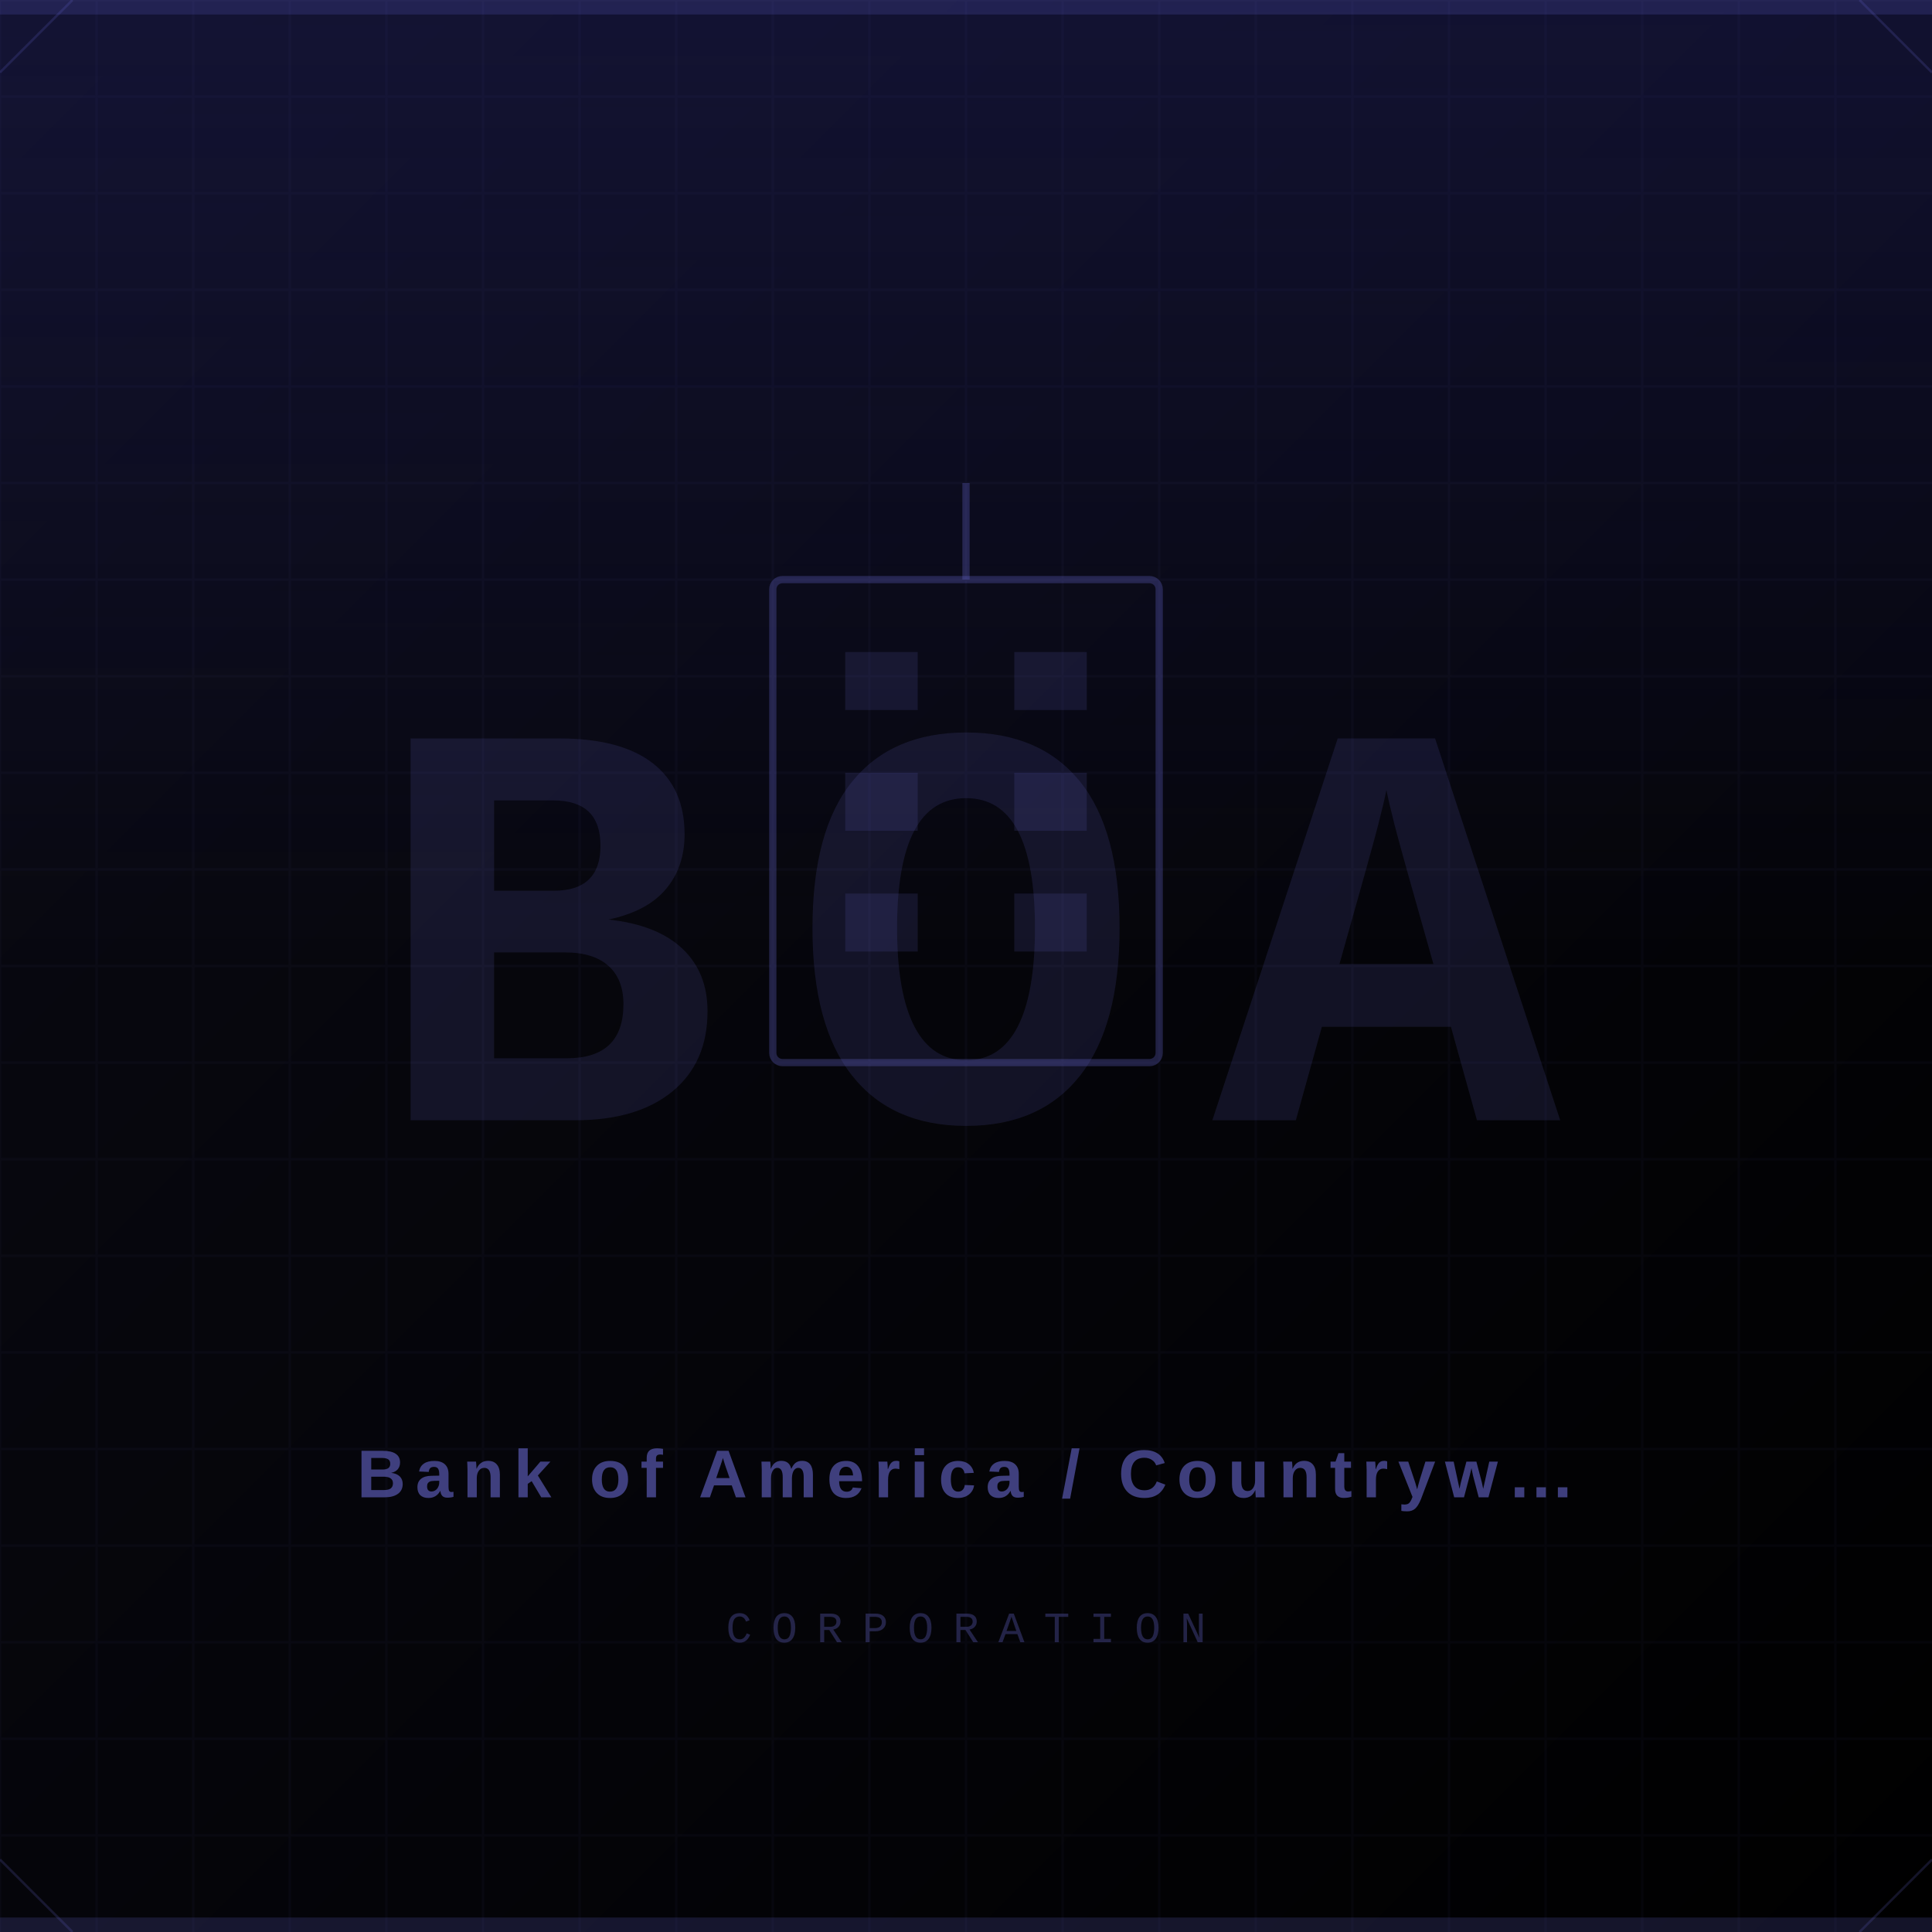
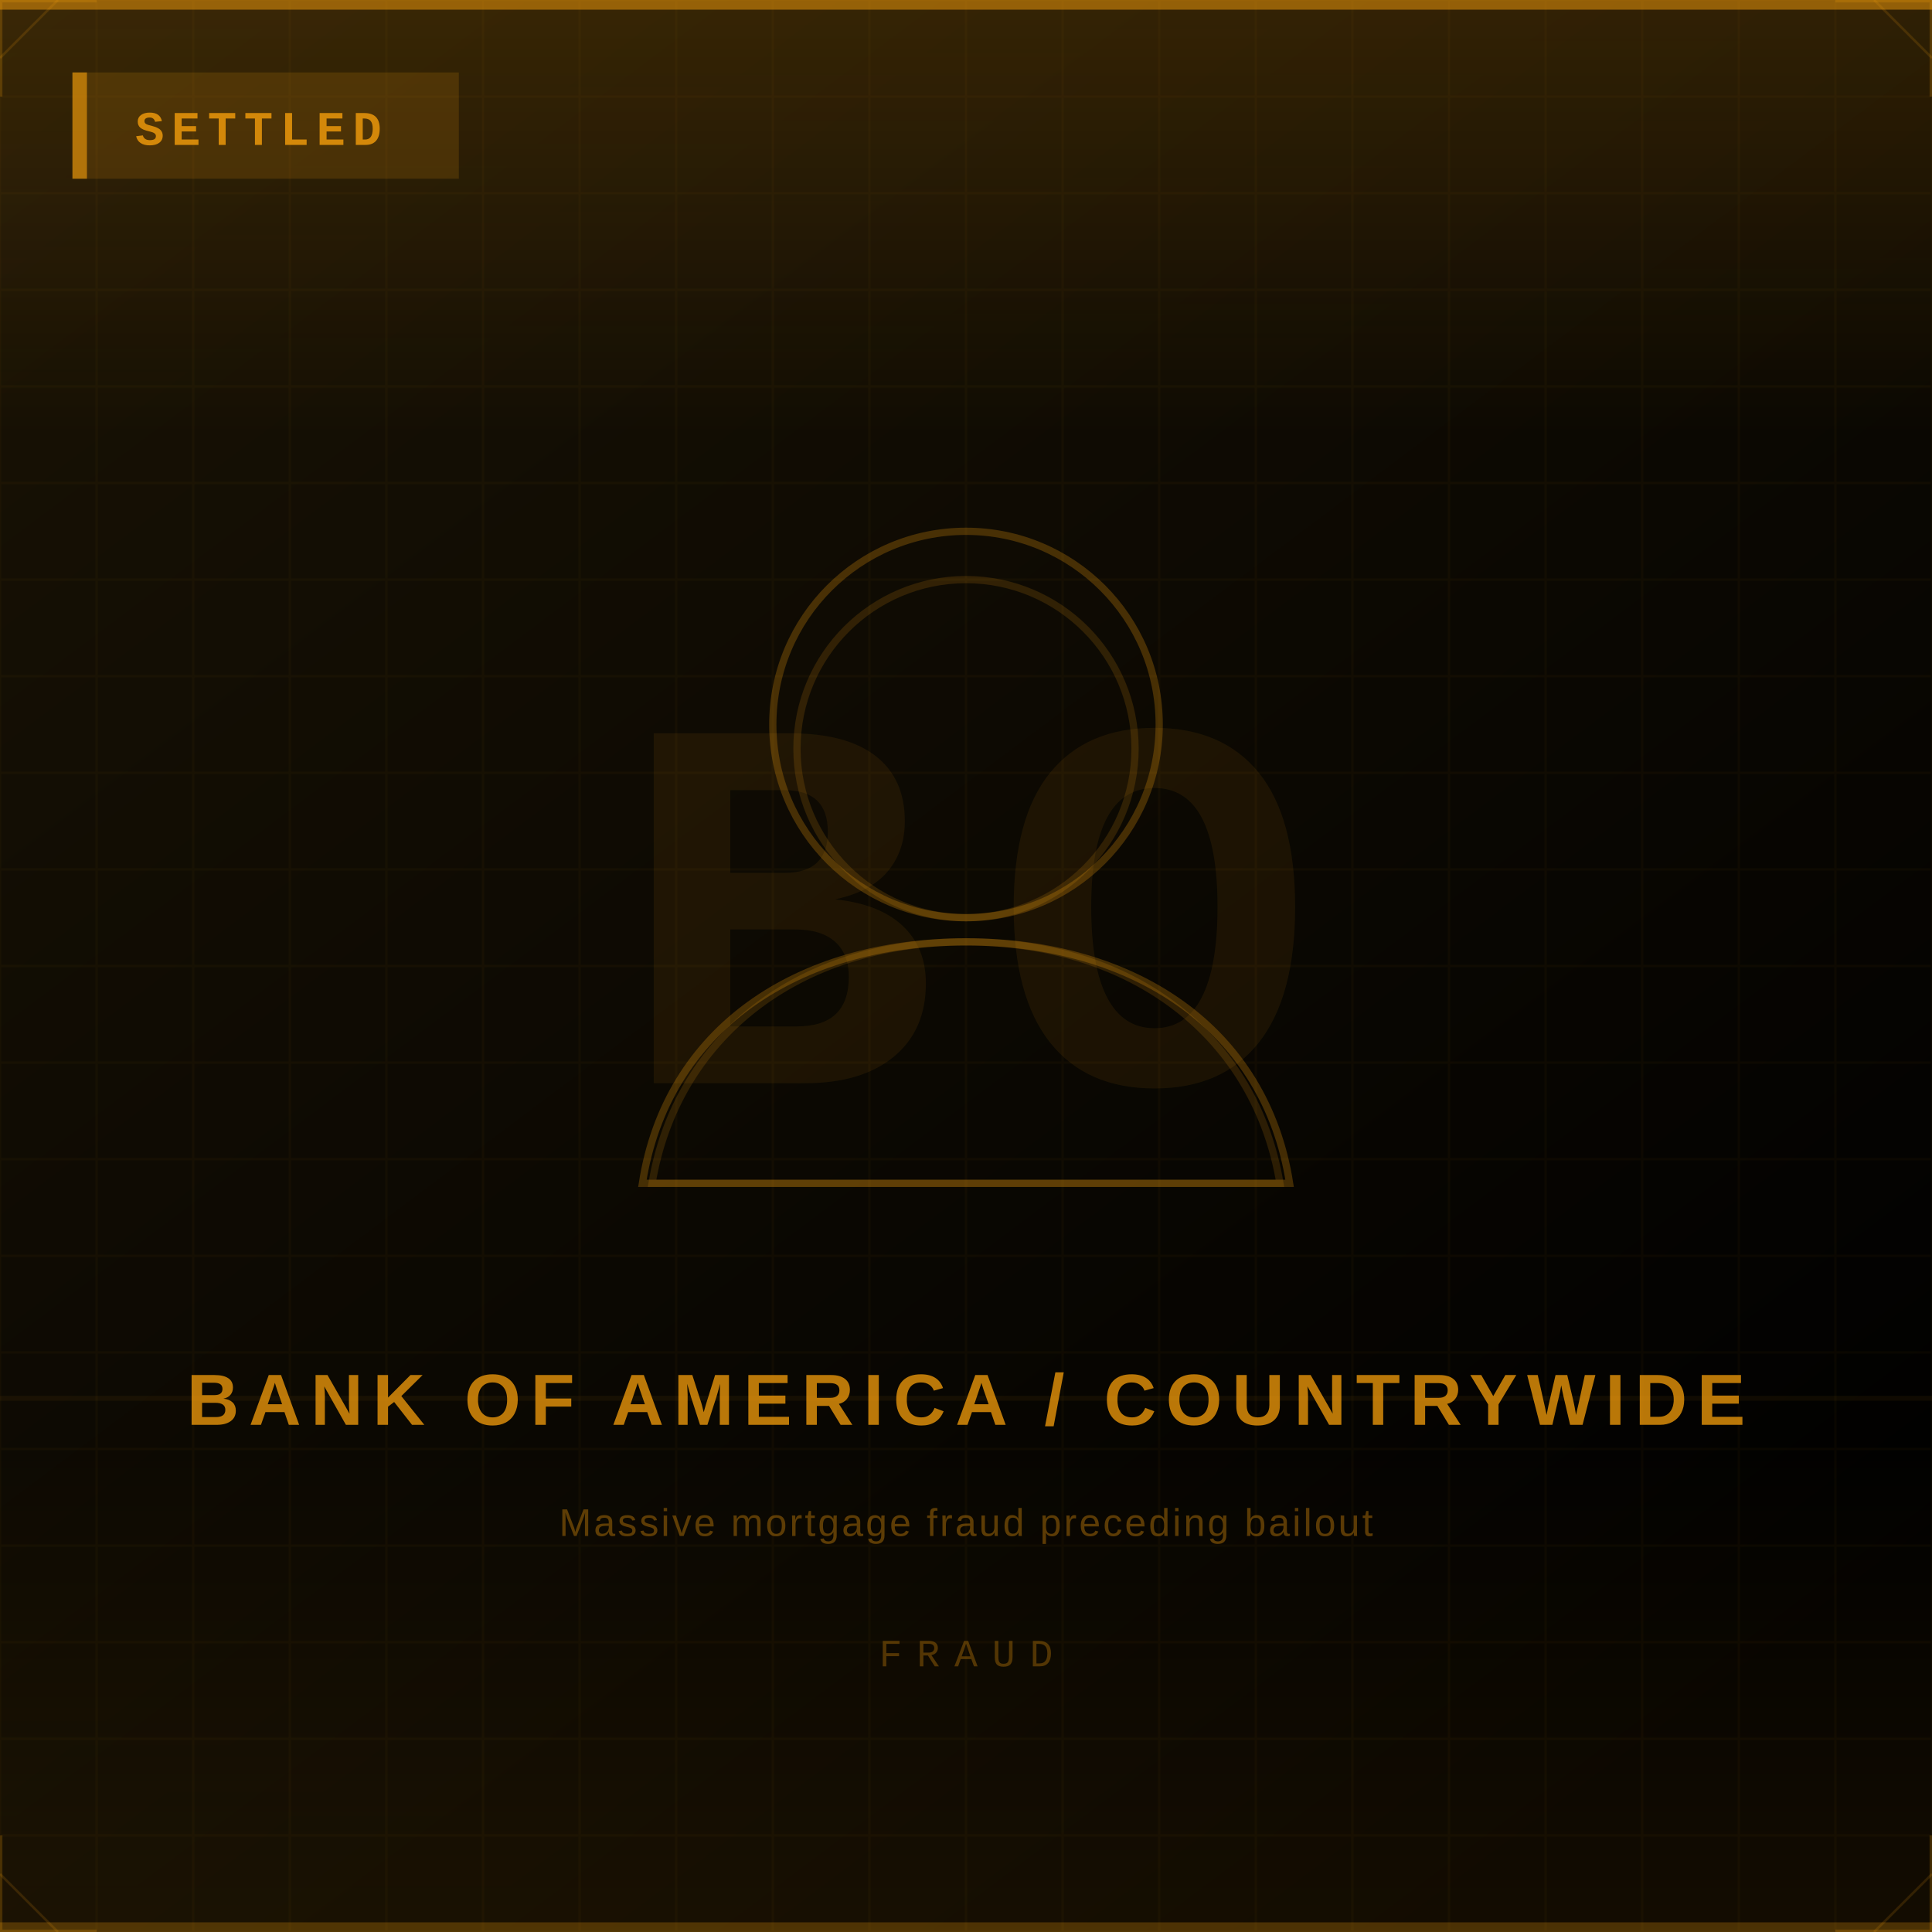
<svg xmlns="http://www.w3.org/2000/svg" width="400" height="400" viewBox="0 0 400 400">
  <defs>
-     <linearGradient id="bg" x1="0" y1="0" x2="1" y2="1">
-       <stop offset="0%" stop-color="#0a0a14" />
+     <linearGradient id="bg" x1="0" y1="0" x2="0.75" y2="1">
+       <stop offset="0%" stop-color="#1a1305" />
      <stop offset="100%" stop-color="#000000" />
    </linearGradient>
-     <linearGradient id="accent" x1="0" y1="0" x2="0" y2="1">
-       <stop offset="0%" stop-color="#1a1a4a" stop-opacity="0.6" />
-       <stop offset="100%" stop-color="#1a1a4a" stop-opacity="0" />
+     <linearGradient id="glow" x1="0" y1="0" x2="0" y2="1">
+       <stop offset="0%" stop-color="#f59e0b" stop-opacity="0.15" />
+       <stop offset="50%" stop-color="#f59e0b" stop-opacity="0" />
+     </linearGradient>
+     <linearGradient id="bottomFade" x1="0" y1="0" x2="0" y2="1">
+       <stop offset="0%" stop-color="#f59e0b" stop-opacity="0" />
+       <stop offset="100%" stop-color="#f59e0b" stop-opacity="0.08" />
    </linearGradient>
  </defs>
  <rect width="400" height="400" fill="url(#bg)" />
-   <rect x="0" y="0" width="400" height="3" fill="#6666cc" opacity="0.4" />
-   <rect x="0" y="397" width="400" height="3" fill="#6666cc" opacity="0.2" />
-   <rect width="400" height="200" fill="url(#accent)" />
-   <g opacity="0.04" stroke="#6666cc" stroke-width="0.5">
+   <rect width="400" height="180" fill="url(#glow)" />
+   <rect y="300" width="400" height="100" fill="url(#bottomFade)" />
+   <g opacity="0.035" stroke="#f59e0b" stroke-width="0.5">
    <line x1="0" y1="0" x2="0" y2="400" />
    <line x1="20" y1="0" x2="20" y2="400" />
    <line x1="40" y1="0" x2="40" y2="400" />
    <line x1="60" y1="0" x2="60" y2="400" />
    <line x1="80" y1="0" x2="80" y2="400" />
    <line x1="100" y1="0" x2="100" y2="400" />
    <line x1="120" y1="0" x2="120" y2="400" />
    <line x1="140" y1="0" x2="140" y2="400" />
    <line x1="160" y1="0" x2="160" y2="400" />
    <line x1="180" y1="0" x2="180" y2="400" />
    <line x1="200" y1="0" x2="200" y2="400" />
    <line x1="220" y1="0" x2="220" y2="400" />
    <line x1="240" y1="0" x2="240" y2="400" />
    <line x1="260" y1="0" x2="260" y2="400" />
    <line x1="280" y1="0" x2="280" y2="400" />
    <line x1="300" y1="0" x2="300" y2="400" />
    <line x1="320" y1="0" x2="320" y2="400" />
    <line x1="340" y1="0" x2="340" y2="400" />
    <line x1="360" y1="0" x2="360" y2="400" />
    <line x1="380" y1="0" x2="380" y2="400" />
+     <line x1="400" y1="0" x2="400" y2="400" />
    <line x1="0" y1="0" x2="400" y2="0" />
    <line x1="0" y1="20" x2="400" y2="20" />
    <line x1="0" y1="40" x2="400" y2="40" />
    <line x1="0" y1="60" x2="400" y2="60" />
    <line x1="0" y1="80" x2="400" y2="80" />
    <line x1="0" y1="100" x2="400" y2="100" />
    <line x1="0" y1="120" x2="400" y2="120" />
    <line x1="0" y1="140" x2="400" y2="140" />
    <line x1="0" y1="160" x2="400" y2="160" />
    <line x1="0" y1="180" x2="400" y2="180" />
    <line x1="0" y1="200" x2="400" y2="200" />
    <line x1="0" y1="220" x2="400" y2="220" />
    <line x1="0" y1="240" x2="400" y2="240" />
    <line x1="0" y1="260" x2="400" y2="260" />
    <line x1="0" y1="280" x2="400" y2="280" />
    <line x1="0" y1="300" x2="400" y2="300" />
    <line x1="0" y1="320" x2="400" y2="320" />
    <line x1="0" y1="340" x2="400" y2="340" />
    <line x1="0" y1="360" x2="400" y2="360" />
    <line x1="0" y1="380" x2="400" y2="380" />
+     <line x1="0" y1="400" x2="400" y2="400" />
  </g>
-   <text x="200" y="200" font-family="'Courier New',monospace" font-size="120" font-weight="900" fill="#6666cc" opacity="0.15" text-anchor="middle" dominant-baseline="central" letter-spacing="15">BOA</text>
-   <rect x="160" y="120" width="80" height="100" fill="none" stroke="#6666cc" stroke-width="1.5" opacity="0.3" rx="2" />
-   <line x1="200" y1="120" x2="200" y2="100" stroke="#6666cc" stroke-width="1.5" opacity="0.3" />
-   <rect x="175" y="135" width="15" height="12" fill="#6666cc" opacity="0.15" />
-   <rect x="210" y="135" width="15" height="12" fill="#6666cc" opacity="0.15" />
-   <rect x="175" y="160" width="15" height="12" fill="#6666cc" opacity="0.15" />
-   <rect x="210" y="160" width="15" height="12" fill="#6666cc" opacity="0.15" />
-   <rect x="175" y="185" width="15" height="12" fill="#6666cc" opacity="0.15" />
-   <rect x="210" y="185" width="15" height="12" fill="#6666cc" opacity="0.15" />
-   <text x="200" y="310" font-family="'Helvetica Neue',Arial,sans-serif" font-size="14" font-weight="700" fill="#6666cc" opacity="0.6" text-anchor="middle" letter-spacing="2" text-transform="uppercase">Bank of America / Countryw…</text>
-   <text x="200" y="340" font-family="'Courier New',monospace" font-size="9" fill="#444488" opacity="0.5" text-anchor="middle" letter-spacing="4" text-transform="uppercase">CORPORATION</text>
-   <line x1="0" y1="15" x2="15" y2="0" stroke="#6666cc" stroke-width="0.5" opacity="0.2" />
-   <line x1="385" y1="0" x2="400" y2="15" stroke="#6666cc" stroke-width="0.5" opacity="0.2" />
-   <line x1="0" y1="385" x2="15" y2="400" stroke="#6666cc" stroke-width="0.5" opacity="0.2" />
-   <line x1="385" y1="400" x2="400" y2="385" stroke="#6666cc" stroke-width="0.5" opacity="0.2" />
+   <rect x="0" y="289" width="400" height="1" fill="#f59e0b" opacity="0.06" />
+   <rect x="0" y="0" width="400" height="2" fill="#f59e0b" opacity="0.5" />
+   <circle cx="200" cy="155" r="35" fill="none" stroke="#f59e0b" stroke-width="1.5" opacity="0.15" />
+   <path d="M200 195 C165 195 140 215 135 245 L265 245 C260 215 235 195 200 195Z" fill="none" stroke="#f59e0b" stroke-width="1.5" opacity="0.15" />
+   <text x="200" y="195" font-family="'Courier New',monospace" font-size="110" font-weight="900" fill="#f59e0b" opacity="0.08" text-anchor="middle" dominant-baseline="central" letter-spacing="12">BO</text>
+   <circle cx="200" cy="150" r="40" fill="none" stroke="#f59e0b" stroke-width="1.5" opacity="0.25" />
+   <path d="M200 195 C165 195 138 213 133 245 L267 245 C262 213 235 195 200 195Z" fill="none" stroke="#f59e0b" stroke-width="1.5" opacity="0.25" />
+   <rect x="15" y="15" width="80" height="22" fill="#f59e0b" opacity="0.15" />
+   <rect x="15" y="15" width="3" height="22" fill="#f59e0b" opacity="0.6" />
+   <text x="28" y="30" font-family="'Courier New',monospace" font-size="10" font-weight="700" fill="#f59e0b" opacity="0.8" letter-spacing="1.5">SETTLED</text>
+   <text x="200" y="295" font-family="'Helvetica Neue',Arial,sans-serif" font-size="15" font-weight="700" fill="#f59e0b" opacity="0.75" text-anchor="middle" letter-spacing="2">BANK OF AMERICA / COUNTRYWIDE</text>
+   <text x="200" y="318" font-family="'Helvetica Neue',Arial,sans-serif" font-size="8" fill="#f59e0b" opacity="0.35" text-anchor="middle" letter-spacing="0.5">Massive mortgage fraud preceding bailout</text>
+   <text x="200" y="345" font-family="'Courier New',monospace" font-size="8" fill="#f59e0b" opacity="0.3" text-anchor="middle" letter-spacing="3">FRAUD</text>
+   <polyline points="0,20 0,0 20,0" fill="none" stroke="#f59e0b" stroke-width="1" opacity="0.2" />
+   <polyline points="380,0 400,0 400,20" fill="none" stroke="#f59e0b" stroke-width="1" opacity="0.2" />
+   <polyline points="0,380 0,400 20,400" fill="none" stroke="#f59e0b" stroke-width="1" opacity="0.2" />
+   <polyline points="380,400 400,400 400,380" fill="none" stroke="#f59e0b" stroke-width="1" opacity="0.2" />
+   <rect x="0" y="398" width="400" height="2" fill="#f59e0b" opacity="0.25" />
+   <line x1="0" y1="12" x2="12" y2="0" stroke="#f59e0b" stroke-width="0.5" opacity="0.15" />
+   <line x1="388" y1="0" x2="400" y2="12" stroke="#f59e0b" stroke-width="0.5" opacity="0.15" />
+   <line x1="0" y1="388" x2="12" y2="400" stroke="#f59e0b" stroke-width="0.5" opacity="0.15" />
+   <line x1="388" y1="400" x2="400" y2="388" stroke="#f59e0b" stroke-width="0.5" opacity="0.15" />
</svg>
